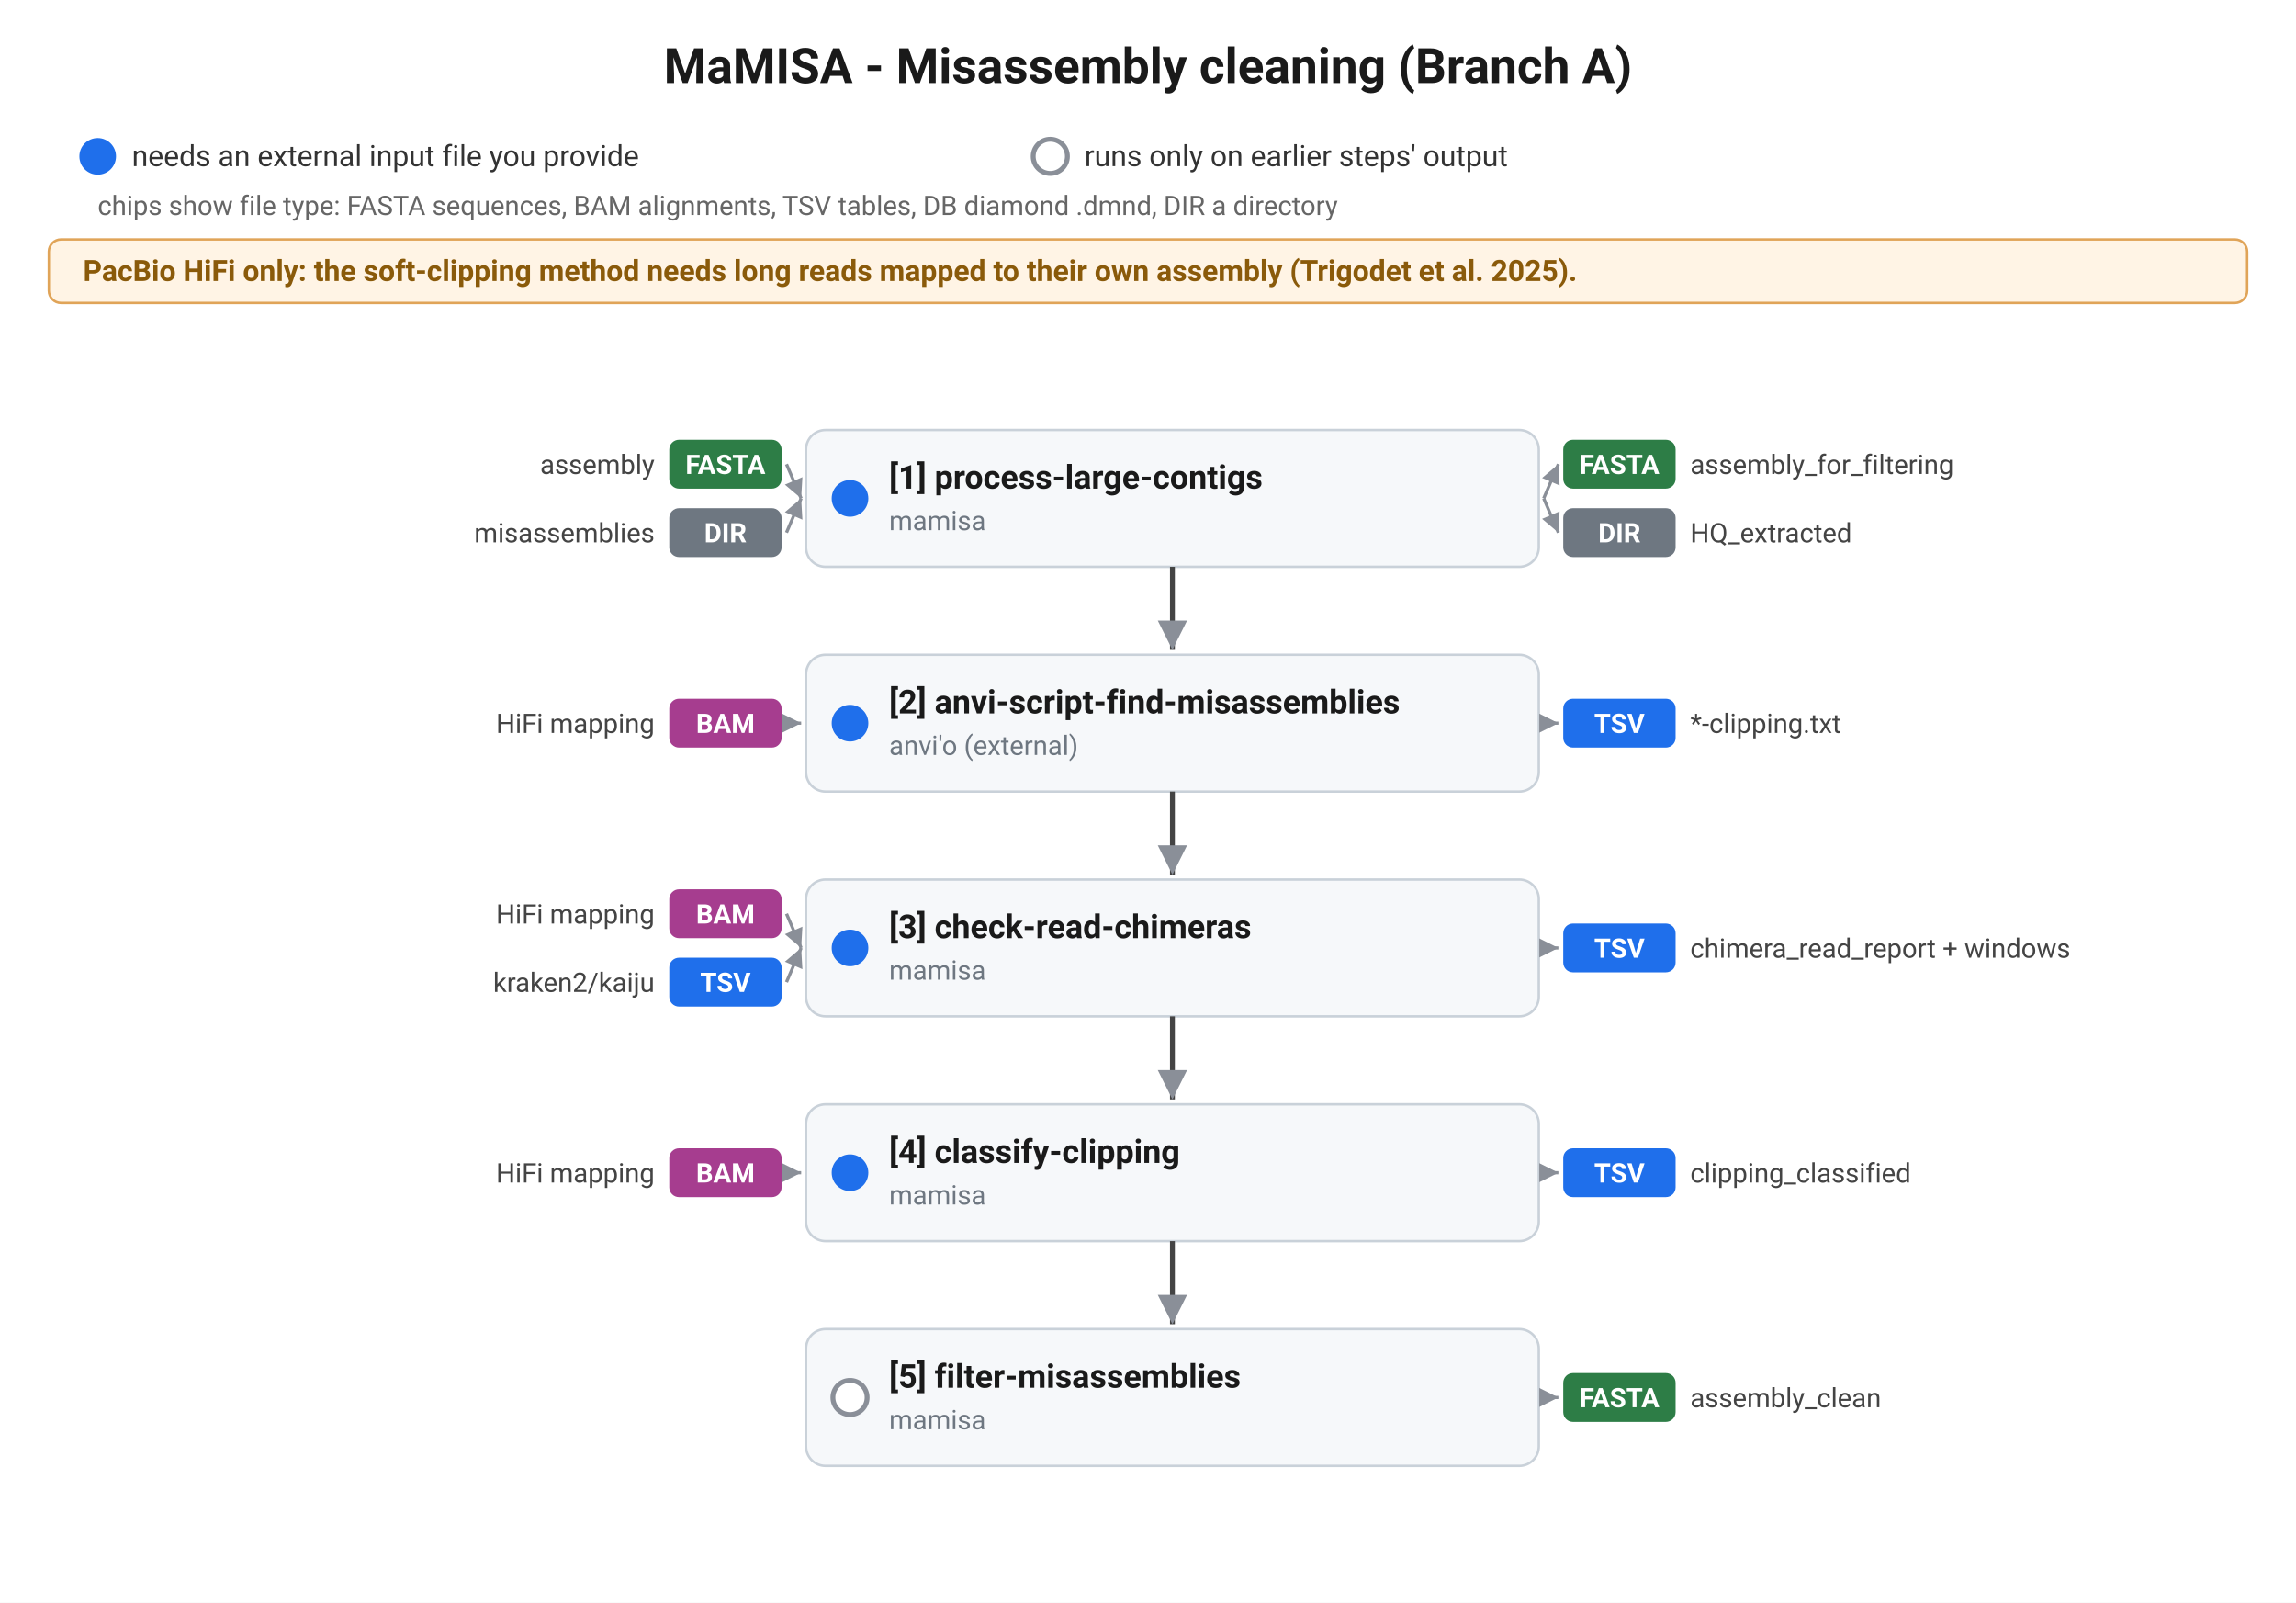
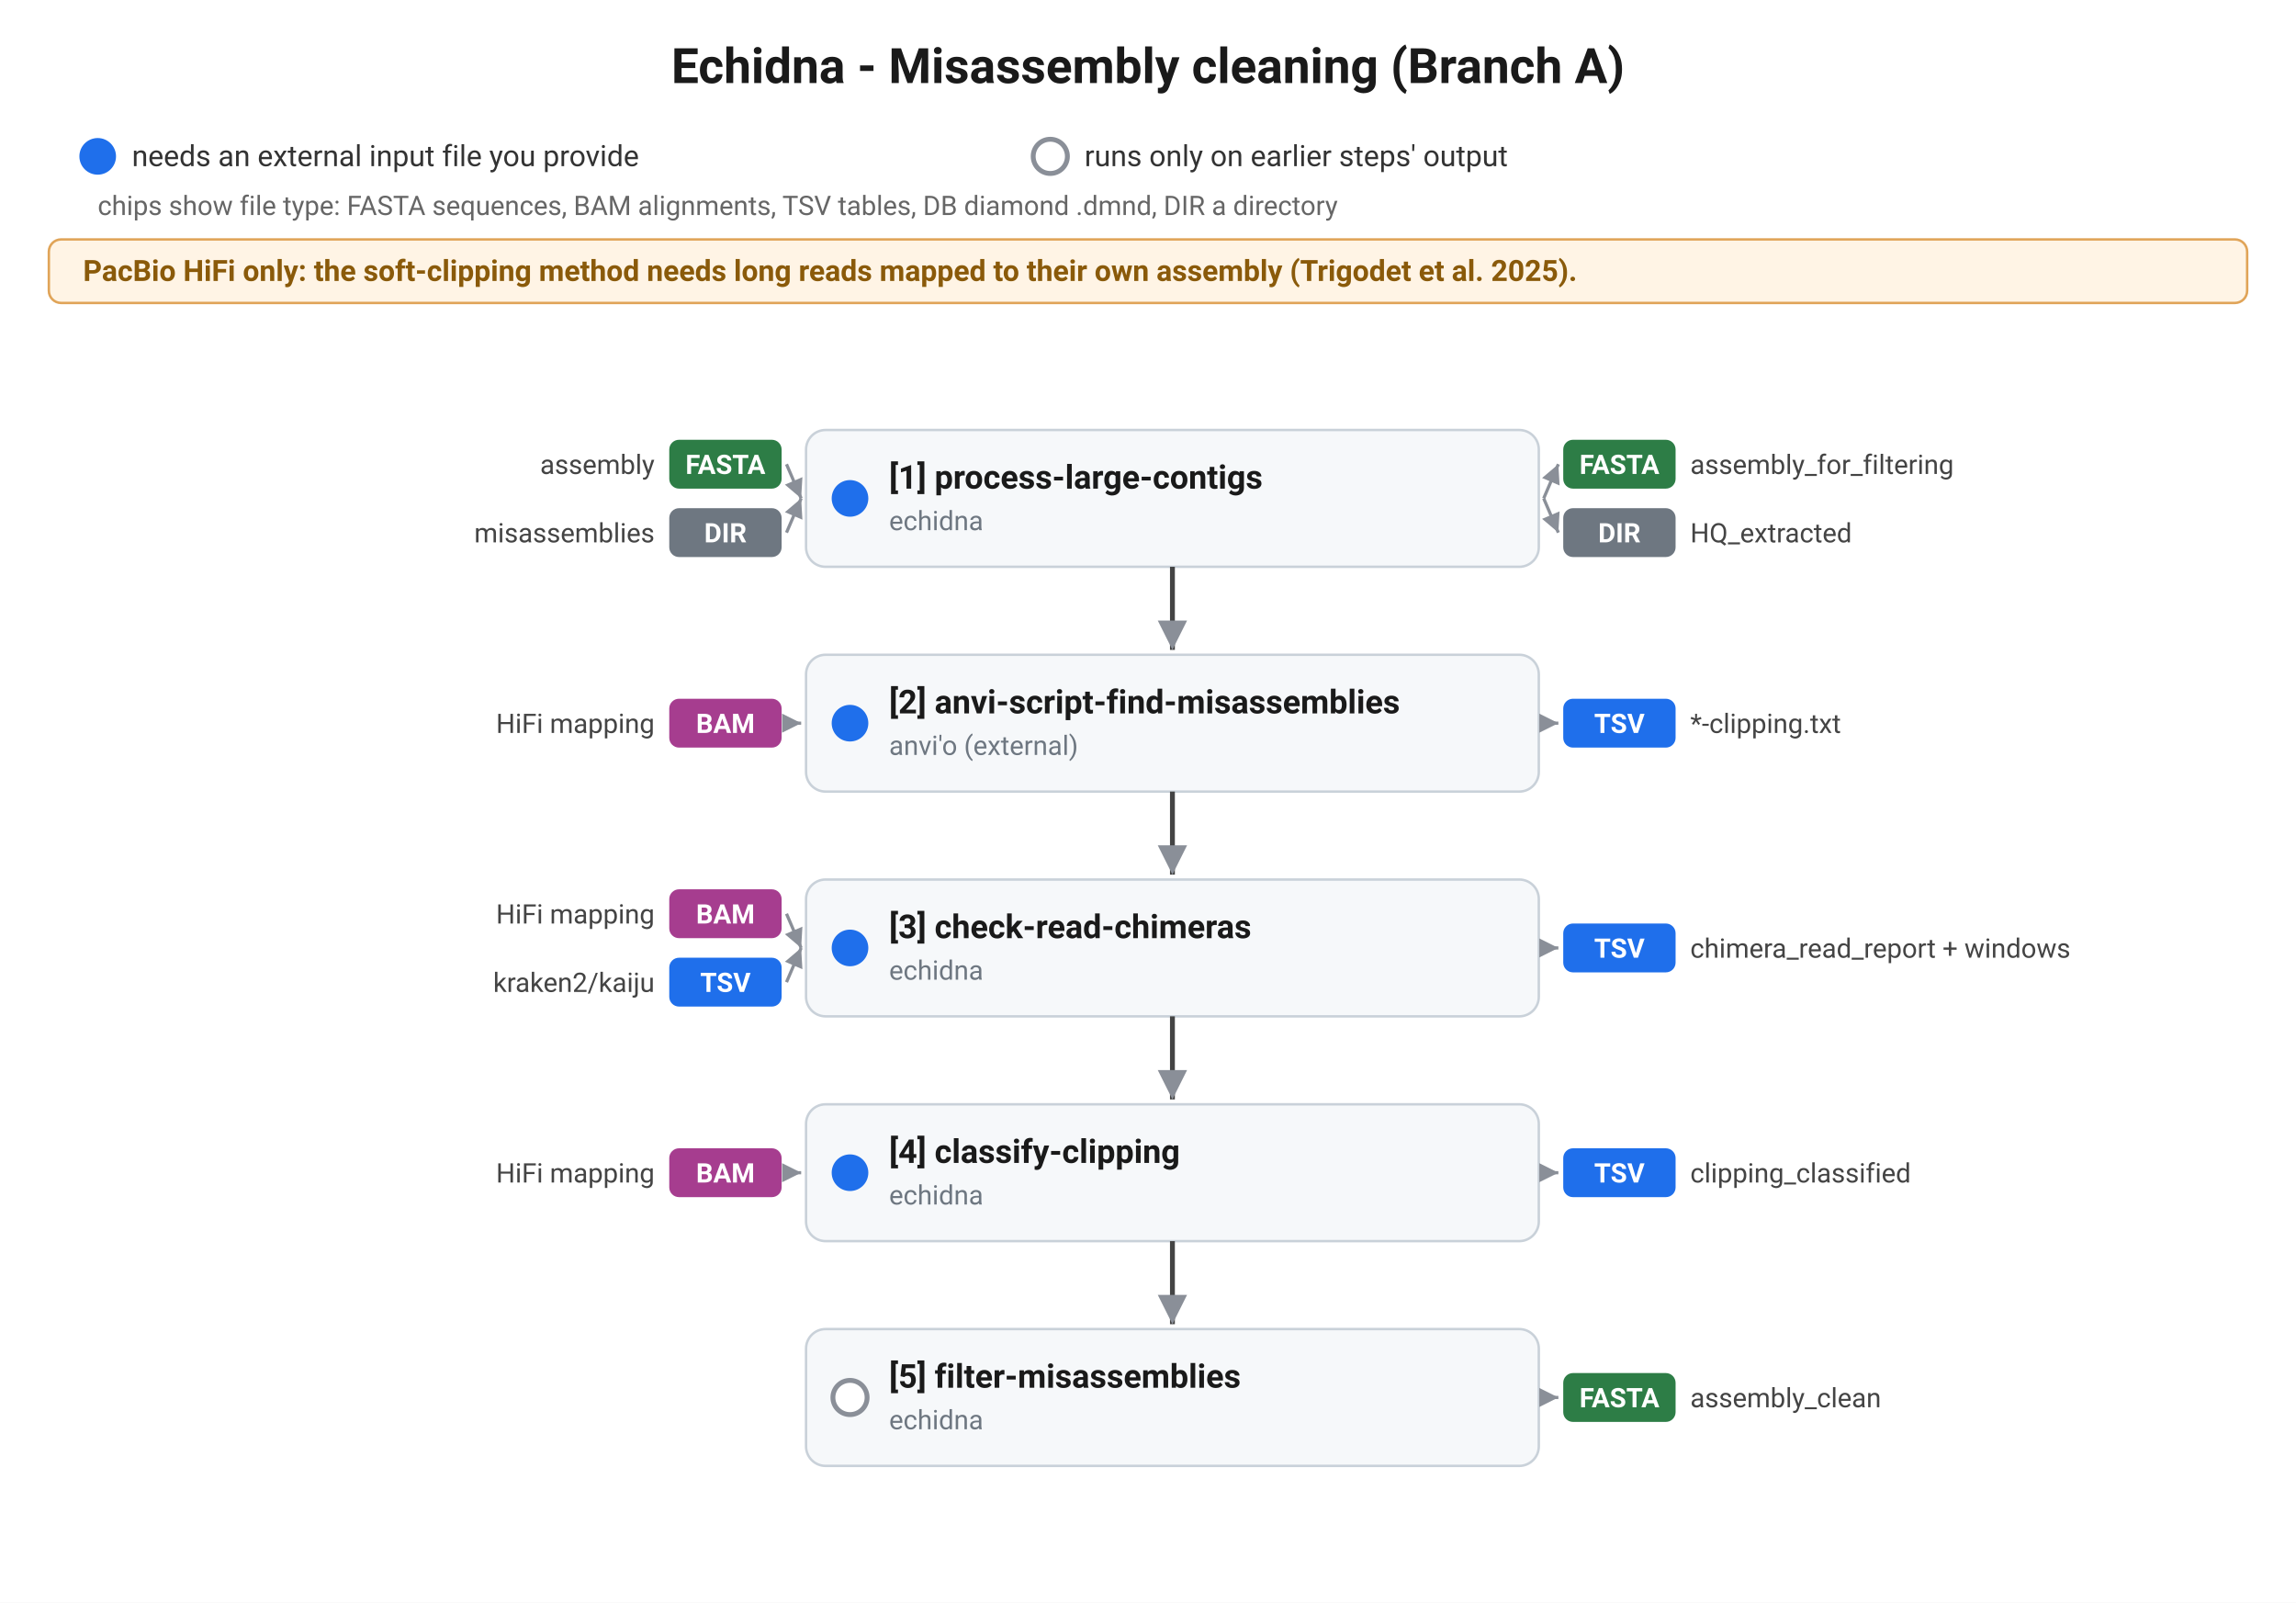
<svg xmlns="http://www.w3.org/2000/svg" width="940" height="656" viewBox="0 0 940 656" font-family="-apple-system,Segoe UI,Roboto,sans-serif">
  <rect width="940" height="656" fill="#ffffff" />
  <defs>
    <marker id="arr" markerWidth="8" markerHeight="8" refX="6" refY="3" orient="auto">
      <path d="M0,0 L6,3 L0,6 Z" fill="#8a8f98" />
    </marker>
  </defs>
-   <text x="470.0" y="34" text-anchor="middle" font-size="20" font-weight="700" fill="#1a1a1a">MaMISA - Misassembly cleaning (Branch A)</text>
+   <text x="470.0" y="34" text-anchor="middle" font-size="20" font-weight="700" fill="#1a1a1a">Echidna - Misassembly cleaning (Branch A)</text>
  <circle cx="40" cy="64" r="7" fill="#1f6feb" stroke="#1f6feb" />
  <text x="54" y="68" font-size="12" fill="#333">needs an external input file you provide</text>
  <circle cx="430" cy="64" r="7" fill="#ffffff" stroke="#8a8f98" stroke-width="2" />
  <text x="444" y="68" font-size="12" fill="#333">runs only on earlier steps' output</text>
  <text x="40" y="88" font-size="11" fill="#666">chips show file type: FASTA sequences, BAM alignments, TSV tables, DB diamond .dmnd, DIR a directory</text>
  <rect x="20" y="98" width="900" height="26" rx="5" fill="#fff4e5" stroke="#e0a458" />
  <text x="34" y="115" font-size="12" font-weight="600" fill="#8a5a0a">PacBio HiFi only: the soft-clipping method needs long reads mapped to their own assembly (Trigodet et al. 2025).</text>
  <rect x="330" y="176" width="300" height="56" rx="8" fill="#f6f8fa" stroke="#c9d1d9" />
  <circle cx="348" cy="204.0" r="7" fill="#1f6feb" stroke="#1f6feb" />
  <text x="364" y="200.0" font-size="13.5" font-weight="700" fill="#1a1a1a">[1] process-large-contigs</text>
-   <text x="364" y="217.0" font-size="11" fill="#6e7781">mamisa</text>
+   <text x="364" y="217.0" font-size="11" fill="#6e7781">echidna</text>
  <rect x="274" y="180.0" width="46" height="20" rx="4" fill="#2d7d46" />
  <text x="297.0" y="194.0" text-anchor="middle" font-size="11" fill="#fff" font-weight="600">FASTA</text>
  <text x="268" y="194.0" text-anchor="end" font-size="11" fill="#444">assembly</text>
  <line x1="322" y1="190.0" x2="328" y2="204.0" stroke="#8a8f98" stroke-width="1.3" marker-end="url(#arr)" />
  <rect x="274" y="208.0" width="46" height="20" rx="4" fill="#6e7781" />
  <text x="297.0" y="222.0" text-anchor="middle" font-size="11" fill="#fff" font-weight="600">DIR</text>
  <text x="268" y="222.0" text-anchor="end" font-size="11" fill="#444">misassemblies</text>
  <line x1="322" y1="218.0" x2="328" y2="204.0" stroke="#8a8f98" stroke-width="1.3" marker-end="url(#arr)" />
  <line x1="632" y1="204.0" x2="638" y2="190.0" stroke="#8a8f98" stroke-width="1.3" marker-end="url(#arr)" />
  <rect x="640" y="180.0" width="46" height="20" rx="4" fill="#2d7d46" />
  <text x="663.0" y="194.0" text-anchor="middle" font-size="11" fill="#fff" font-weight="600">FASTA</text>
  <text x="692" y="194.0" text-anchor="start" font-size="11" fill="#444">assembly_for_filtering</text>
  <line x1="632" y1="204.0" x2="638" y2="218.0" stroke="#8a8f98" stroke-width="1.3" marker-end="url(#arr)" />
  <rect x="640" y="208.0" width="46" height="20" rx="4" fill="#6e7781" />
  <text x="663.0" y="222.0" text-anchor="middle" font-size="11" fill="#fff" font-weight="600">DIR</text>
  <text x="692" y="222.0" text-anchor="start" font-size="11" fill="#444">HQ_extracted</text>
  <line x1="480.0" y1="232" x2="480.0" y2="266" stroke="#444" stroke-width="2" marker-end="url(#arr)" />
  <rect x="330" y="268" width="300" height="56" rx="8" fill="#f6f8fa" stroke="#c9d1d9" />
  <circle cx="348" cy="296.0" r="7" fill="#1f6feb" stroke="#1f6feb" />
  <text x="364" y="292.0" font-size="13.5" font-weight="700" fill="#1a1a1a">[2] anvi-script-find-misassemblies</text>
  <text x="364" y="309.0" font-size="11" fill="#6e7781">anvi'o (external)</text>
  <rect x="274" y="286.0" width="46" height="20" rx="4" fill="#a63d8f" />
  <text x="297.0" y="300.0" text-anchor="middle" font-size="11" fill="#fff" font-weight="600">BAM</text>
  <text x="268" y="300.0" text-anchor="end" font-size="11" fill="#444">HiFi mapping</text>
  <line x1="322" y1="296.0" x2="328" y2="296.0" stroke="#8a8f98" stroke-width="1.3" marker-end="url(#arr)" />
  <line x1="632" y1="296.0" x2="638" y2="296.0" stroke="#8a8f98" stroke-width="1.3" marker-end="url(#arr)" />
  <rect x="640" y="286.0" width="46" height="20" rx="4" fill="#1f6feb" />
  <text x="663.0" y="300.0" text-anchor="middle" font-size="11" fill="#fff" font-weight="600">TSV</text>
  <text x="692" y="300.0" text-anchor="start" font-size="11" fill="#444">*-clipping.txt</text>
  <line x1="480.0" y1="324" x2="480.0" y2="358" stroke="#444" stroke-width="2" marker-end="url(#arr)" />
  <rect x="330" y="360" width="300" height="56" rx="8" fill="#f6f8fa" stroke="#c9d1d9" />
  <circle cx="348" cy="388.0" r="7" fill="#1f6feb" stroke="#1f6feb" />
  <text x="364" y="384.0" font-size="13.5" font-weight="700" fill="#1a1a1a">[3] check-read-chimeras</text>
-   <text x="364" y="401.0" font-size="11" fill="#6e7781">mamisa</text>
+   <text x="364" y="401.0" font-size="11" fill="#6e7781">echidna</text>
  <rect x="274" y="364.0" width="46" height="20" rx="4" fill="#a63d8f" />
  <text x="297.0" y="378.0" text-anchor="middle" font-size="11" fill="#fff" font-weight="600">BAM</text>
  <text x="268" y="378.0" text-anchor="end" font-size="11" fill="#444">HiFi mapping</text>
  <line x1="322" y1="374.0" x2="328" y2="388.0" stroke="#8a8f98" stroke-width="1.3" marker-end="url(#arr)" />
  <rect x="274" y="392.0" width="46" height="20" rx="4" fill="#1f6feb" />
  <text x="297.0" y="406.0" text-anchor="middle" font-size="11" fill="#fff" font-weight="600">TSV</text>
  <text x="268" y="406.0" text-anchor="end" font-size="11" fill="#444">kraken2/kaiju</text>
  <line x1="322" y1="402.0" x2="328" y2="388.0" stroke="#8a8f98" stroke-width="1.3" marker-end="url(#arr)" />
  <line x1="632" y1="388.0" x2="638" y2="388.0" stroke="#8a8f98" stroke-width="1.3" marker-end="url(#arr)" />
  <rect x="640" y="378.0" width="46" height="20" rx="4" fill="#1f6feb" />
  <text x="663.0" y="392.0" text-anchor="middle" font-size="11" fill="#fff" font-weight="600">TSV</text>
  <text x="692" y="392.0" text-anchor="start" font-size="11" fill="#444">chimera_read_report + windows</text>
  <line x1="480.0" y1="416" x2="480.0" y2="450" stroke="#444" stroke-width="2" marker-end="url(#arr)" />
  <rect x="330" y="452" width="300" height="56" rx="8" fill="#f6f8fa" stroke="#c9d1d9" />
  <circle cx="348" cy="480.0" r="7" fill="#1f6feb" stroke="#1f6feb" />
  <text x="364" y="476.0" font-size="13.5" font-weight="700" fill="#1a1a1a">[4] classify-clipping</text>
-   <text x="364" y="493.0" font-size="11" fill="#6e7781">mamisa</text>
+   <text x="364" y="493.0" font-size="11" fill="#6e7781">echidna</text>
  <rect x="274" y="470.0" width="46" height="20" rx="4" fill="#a63d8f" />
  <text x="297.0" y="484.0" text-anchor="middle" font-size="11" fill="#fff" font-weight="600">BAM</text>
  <text x="268" y="484.0" text-anchor="end" font-size="11" fill="#444">HiFi mapping</text>
  <line x1="322" y1="480.0" x2="328" y2="480.0" stroke="#8a8f98" stroke-width="1.3" marker-end="url(#arr)" />
  <line x1="632" y1="480.0" x2="638" y2="480.0" stroke="#8a8f98" stroke-width="1.3" marker-end="url(#arr)" />
  <rect x="640" y="470.0" width="46" height="20" rx="4" fill="#1f6feb" />
  <text x="663.0" y="484.0" text-anchor="middle" font-size="11" fill="#fff" font-weight="600">TSV</text>
  <text x="692" y="484.0" text-anchor="start" font-size="11" fill="#444">clipping_classified</text>
  <line x1="480.0" y1="508" x2="480.0" y2="542" stroke="#444" stroke-width="2" marker-end="url(#arr)" />
  <rect x="330" y="544" width="300" height="56" rx="8" fill="#f6f8fa" stroke="#c9d1d9" />
  <circle cx="348" cy="572.0" r="7" fill="#ffffff" stroke="#8a8f98" stroke-width="2" />
  <text x="364" y="568.0" font-size="13.5" font-weight="700" fill="#1a1a1a">[5] filter-misassemblies</text>
-   <text x="364" y="585.0" font-size="11" fill="#6e7781">mamisa</text>
+   <text x="364" y="585.0" font-size="11" fill="#6e7781">echidna</text>
  <line x1="632" y1="572.0" x2="638" y2="572.0" stroke="#8a8f98" stroke-width="1.3" marker-end="url(#arr)" />
  <rect x="640" y="562.0" width="46" height="20" rx="4" fill="#2d7d46" />
  <text x="663.0" y="576.0" text-anchor="middle" font-size="11" fill="#fff" font-weight="600">FASTA</text>
  <text x="692" y="576.0" text-anchor="start" font-size="11" fill="#444">assembly_clean</text>
</svg>
